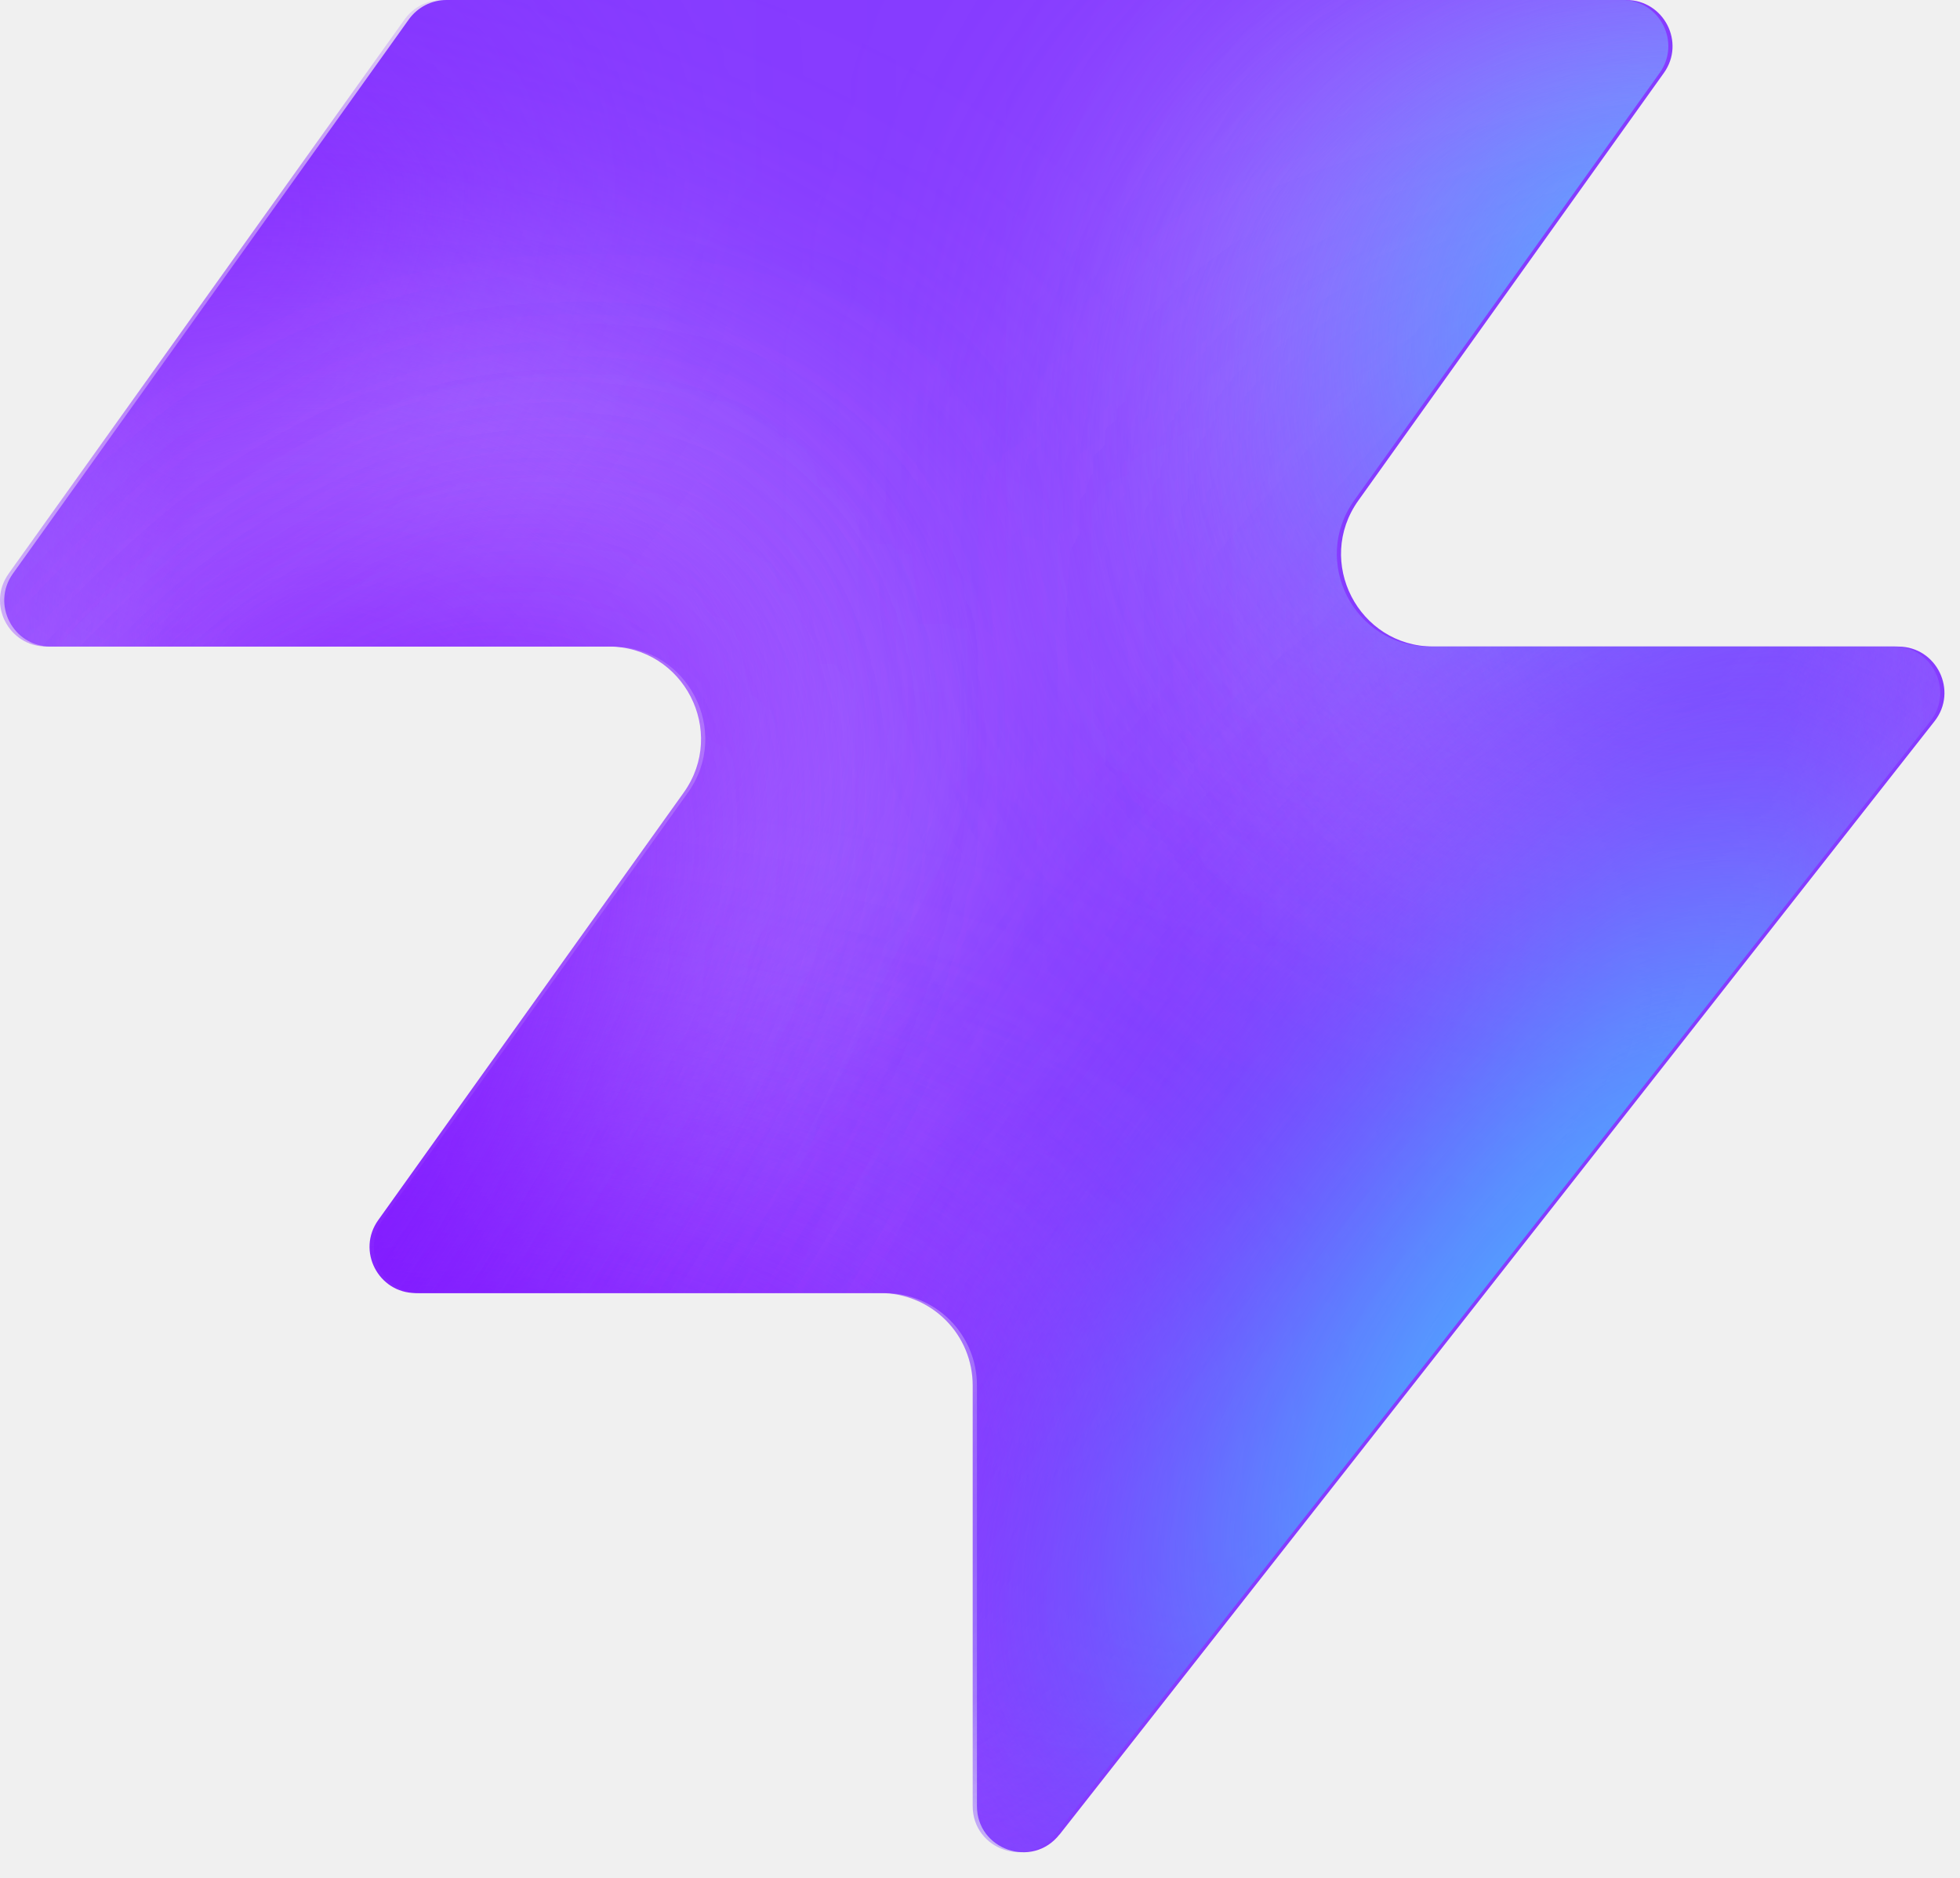
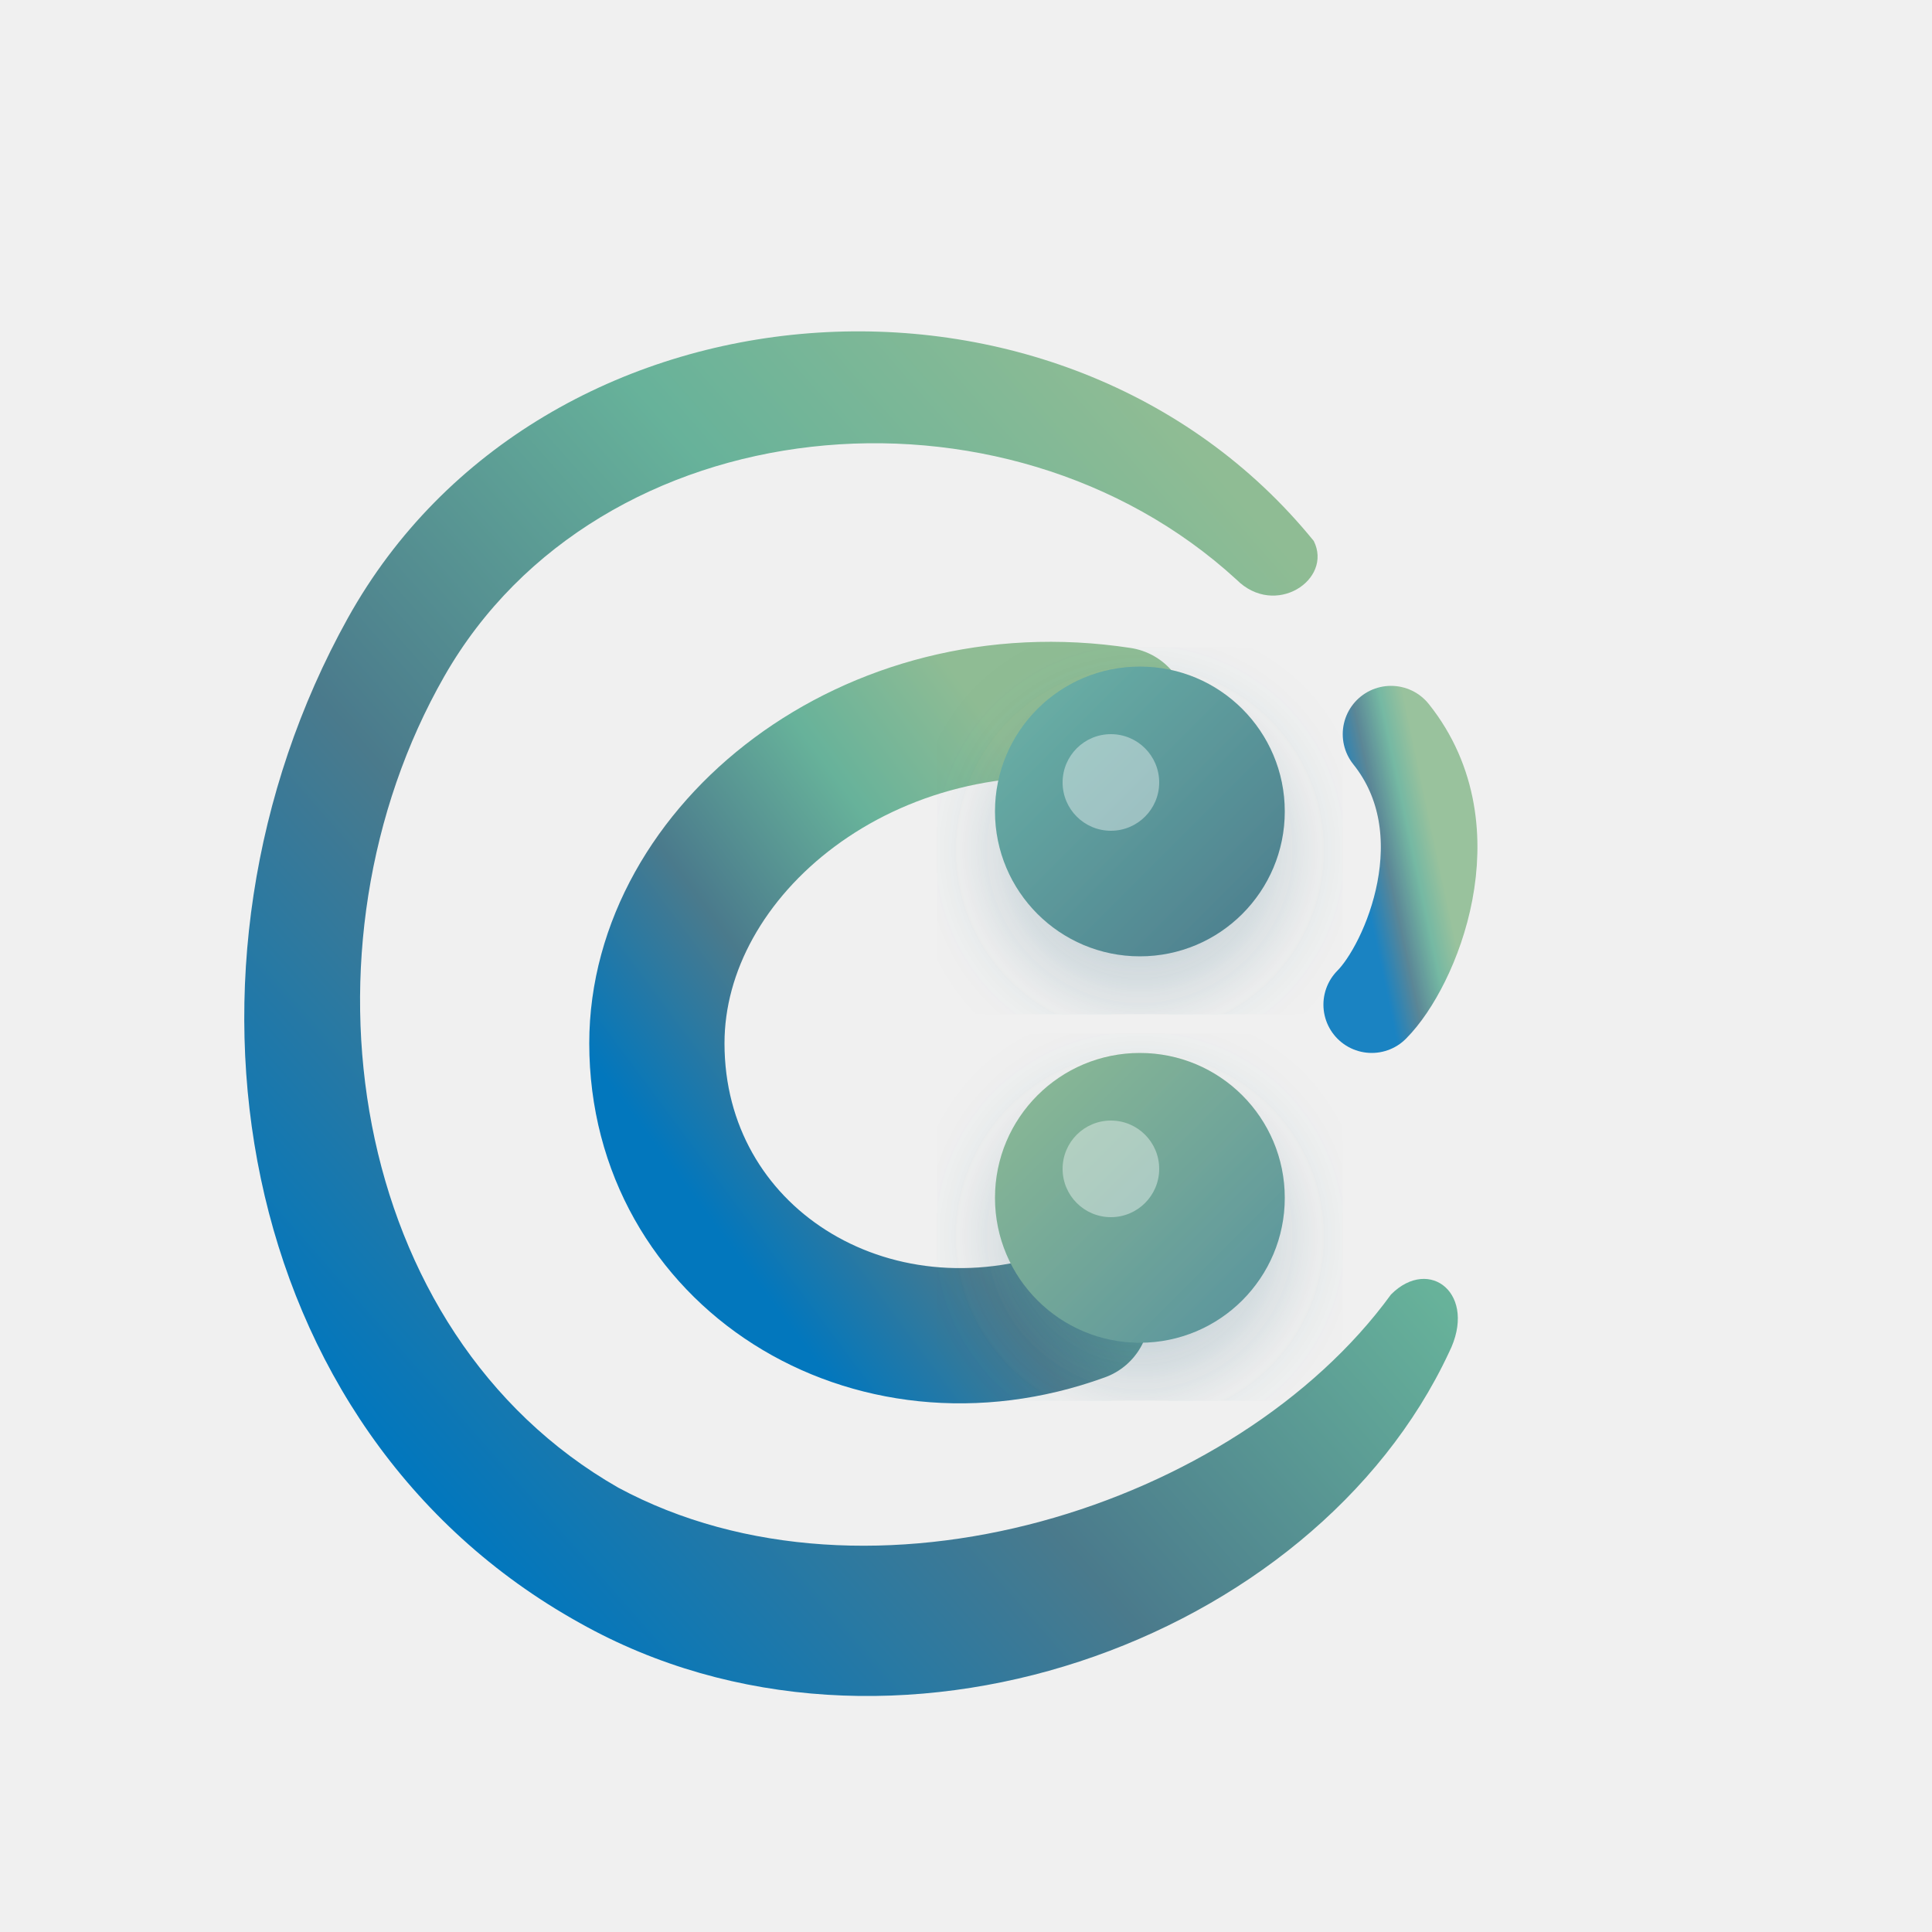
- <svg xmlns="http://www.w3.org/2000/svg" width="48" height="46" fill="none" viewBox="0 0 48 46">
-   <path fill="#863bff" d="M25.946 44.938c-.664.845-2.021.375-2.021-.698V33.937a2.26 2.26 0 0 0-2.262-2.262H10.287c-.92 0-1.456-1.04-.92-1.788l7.48-10.471c1.07-1.497 0-3.578-1.842-3.578H1.237c-.92 0-1.456-1.04-.92-1.788L10.013.474c.214-.297.556-.474.92-.474h28.894c.92 0 1.456 1.04.92 1.788l-7.48 10.471c-1.07 1.498 0 3.579 1.842 3.579h11.377c.943 0 1.473 1.088.89 1.83L25.947 44.94z" style="fill:#863bff;fill:color(display-p3 .525 .23 1);fill-opacity:1" />
-   <mask id="a" width="48" height="46" x="0" y="0" maskUnits="userSpaceOnUse" style="mask-type:alpha">
-     <path fill="#000" d="M25.842 44.938c-.664.844-2.021.375-2.021-.698V33.937a2.26 2.26 0 0 0-2.262-2.262H10.183c-.92 0-1.456-1.04-.92-1.788l7.48-10.471c1.07-1.498 0-3.579-1.842-3.579H1.133c-.92 0-1.456-1.04-.92-1.787L9.91.473c.214-.297.556-.474.92-.474h28.894c.92 0 1.456 1.04.92 1.788l-7.48 10.471c-1.07 1.498 0 3.578 1.842 3.578h11.377c.943 0 1.473 1.088.89 1.832L25.843 44.94z" style="fill:#000;fill-opacity:1" />
-   </mask>
-   <g mask="url(#a)">
-     <g filter="url(#b)">
-       <ellipse cx="5.508" cy="14.704" fill="#ede6ff" rx="5.508" ry="14.704" style="fill:#ede6ff;fill:color(display-p3 .927 .903 1);fill-opacity:1" transform="matrix(.00324 1 1 -.00324 -4.47 31.516)" />
-     </g>
-     <g filter="url(#c)">
-       <ellipse cx="10.399" cy="29.851" fill="#ede6ff" rx="10.399" ry="29.851" style="fill:#ede6ff;fill:color(display-p3 .927 .903 1);fill-opacity:1" transform="matrix(.00324 1 1 -.00324 -39.328 7.883)" />
-     </g>
-     <g filter="url(#d)">
-       <ellipse cx="5.508" cy="30.487" fill="#7e14ff" rx="5.508" ry="30.487" style="fill:#7e14ff;fill:color(display-p3 .492 .077 1);fill-opacity:1" transform="rotate(89.814 -25.913 -14.639)scale(1 -1)" />
-     </g>
-     <g filter="url(#e)">
-       <ellipse cx="5.508" cy="30.599" fill="#7e14ff" rx="5.508" ry="30.599" style="fill:#7e14ff;fill:color(display-p3 .492 .077 1);fill-opacity:1" transform="rotate(89.814 -32.644 -3.334)scale(1 -1)" />
-     </g>
-     <g filter="url(#f)">
-       <ellipse cx="5.508" cy="30.599" fill="#7e14ff" rx="5.508" ry="30.599" style="fill:#7e14ff;fill:color(display-p3 .492 .077 1);fill-opacity:1" transform="matrix(.00324 1 1 -.00324 -34.34 30.47)" />
-     </g>
-     <g filter="url(#g)">
-       <ellipse cx="14.072" cy="22.078" fill="#ede6ff" rx="14.072" ry="22.078" style="fill:#ede6ff;fill:color(display-p3 .927 .903 1);fill-opacity:1" transform="rotate(93.35 24.506 48.493)scale(-1 1)" />
-     </g>
-     <g filter="url(#h)">
-       <ellipse cx="3.47" cy="21.501" fill="#7e14ff" rx="3.47" ry="21.501" style="fill:#7e14ff;fill:color(display-p3 .492 .077 1);fill-opacity:1" transform="rotate(89.009 28.708 47.59)scale(-1 1)" />
-     </g>
-     <g filter="url(#i)">
-       <ellipse cx="3.47" cy="21.501" fill="#7e14ff" rx="3.47" ry="21.501" style="fill:#7e14ff;fill:color(display-p3 .492 .077 1);fill-opacity:1" transform="rotate(89.009 28.708 47.59)scale(-1 1)" />
-     </g>
-     <g filter="url(#j)">
-       <ellipse cx=".387" cy="8.972" fill="#7e14ff" rx="4.407" ry="29.108" style="fill:#7e14ff;fill:color(display-p3 .492 .077 1);fill-opacity:1" transform="rotate(39.51 .387 8.972)" />
-     </g>
-     <g filter="url(#k)">
-       <ellipse cx="47.523" cy="-6.092" fill="#7e14ff" rx="4.407" ry="29.108" style="fill:#7e14ff;fill:color(display-p3 .492 .077 1);fill-opacity:1" transform="rotate(37.892 47.523 -6.092)" />
-     </g>
-     <g filter="url(#l)">
-       <ellipse cx="41.412" cy="6.333" fill="#47bfff" rx="5.971" ry="9.665" style="fill:#47bfff;fill:color(display-p3 .28 .748 1);fill-opacity:1" transform="rotate(37.892 41.412 6.333)" />
-     </g>
-     <g filter="url(#m)">
-       <ellipse cx="-1.879" cy="38.332" fill="#7e14ff" rx="4.407" ry="29.108" style="fill:#7e14ff;fill:color(display-p3 .492 .077 1);fill-opacity:1" transform="rotate(37.892 -1.88 38.332)" />
-     </g>
-     <g filter="url(#n)">
-       <ellipse cx="-1.879" cy="38.332" fill="#7e14ff" rx="4.407" ry="29.108" style="fill:#7e14ff;fill:color(display-p3 .492 .077 1);fill-opacity:1" transform="rotate(37.892 -1.88 38.332)" />
-     </g>
-     <g filter="url(#o)">
-       <ellipse cx="35.651" cy="29.907" fill="#7e14ff" rx="4.407" ry="29.108" style="fill:#7e14ff;fill:color(display-p3 .492 .077 1);fill-opacity:1" transform="rotate(37.892 35.651 29.907)" />
-     </g>
-     <g filter="url(#p)">
-       <ellipse cx="38.418" cy="32.4" fill="#47bfff" rx="5.971" ry="15.297" style="fill:#47bfff;fill:color(display-p3 .28 .748 1);fill-opacity:1" transform="rotate(37.892 38.418 32.4)" />
-     </g>
-   </g>
+ <svg xmlns="http://www.w3.org/2000/svg" viewBox="0 0 100 100" fill="none">
  <defs>
-     <filter id="b" width="60.045" height="41.654" x="-19.77" y="16.149" color-interpolation-filters="sRGB" filterUnits="userSpaceOnUse">
-       <feFlood flood-opacity="0" result="BackgroundImageFix" />
-       <feBlend in="SourceGraphic" in2="BackgroundImageFix" result="shape" />
-       <feGaussianBlur result="effect1_foregroundBlur_2002_17158" stdDeviation="7.659" />
-     </filter>
-     <filter id="c" width="90.34" height="51.437" x="-54.613" y="-7.533" color-interpolation-filters="sRGB" filterUnits="userSpaceOnUse">
-       <feFlood flood-opacity="0" result="BackgroundImageFix" />
-       <feBlend in="SourceGraphic" in2="BackgroundImageFix" result="shape" />
-       <feGaussianBlur result="effect1_foregroundBlur_2002_17158" stdDeviation="7.659" />
-     </filter>
-     <filter id="d" width="79.355" height="29.4" x="-49.64" y="2.03" color-interpolation-filters="sRGB" filterUnits="userSpaceOnUse">
-       <feFlood flood-opacity="0" result="BackgroundImageFix" />
-       <feBlend in="SourceGraphic" in2="BackgroundImageFix" result="shape" />
-       <feGaussianBlur result="effect1_foregroundBlur_2002_17158" stdDeviation="4.596" />
-     </filter>
-     <filter id="e" width="79.579" height="29.4" x="-45.045" y="20.029" color-interpolation-filters="sRGB" filterUnits="userSpaceOnUse">
-       <feFlood flood-opacity="0" result="BackgroundImageFix" />
-       <feBlend in="SourceGraphic" in2="BackgroundImageFix" result="shape" />
-       <feGaussianBlur result="effect1_foregroundBlur_2002_17158" stdDeviation="4.596" />
-     </filter>
-     <filter id="f" width="79.579" height="29.4" x="-43.513" y="21.178" color-interpolation-filters="sRGB" filterUnits="userSpaceOnUse">
-       <feFlood flood-opacity="0" result="BackgroundImageFix" />
-       <feBlend in="SourceGraphic" in2="BackgroundImageFix" result="shape" />
-       <feGaussianBlur result="effect1_foregroundBlur_2002_17158" stdDeviation="4.596" />
-     </filter>
-     <filter id="g" width="74.749" height="58.852" x="15.756" y="-17.901" color-interpolation-filters="sRGB" filterUnits="userSpaceOnUse">
-       <feFlood flood-opacity="0" result="BackgroundImageFix" />
-       <feBlend in="SourceGraphic" in2="BackgroundImageFix" result="shape" />
-       <feGaussianBlur result="effect1_foregroundBlur_2002_17158" stdDeviation="7.659" />
-     </filter>
-     <filter id="h" width="61.377" height="25.362" x="23.548" y="2.284" color-interpolation-filters="sRGB" filterUnits="userSpaceOnUse">
-       <feFlood flood-opacity="0" result="BackgroundImageFix" />
-       <feBlend in="SourceGraphic" in2="BackgroundImageFix" result="shape" />
-       <feGaussianBlur result="effect1_foregroundBlur_2002_17158" stdDeviation="4.596" />
-     </filter>
-     <filter id="i" width="61.377" height="25.362" x="23.548" y="2.284" color-interpolation-filters="sRGB" filterUnits="userSpaceOnUse">
-       <feFlood flood-opacity="0" result="BackgroundImageFix" />
-       <feBlend in="SourceGraphic" in2="BackgroundImageFix" result="shape" />
-       <feGaussianBlur result="effect1_foregroundBlur_2002_17158" stdDeviation="4.596" />
-     </filter>
-     <filter id="j" width="56.045" height="63.649" x="-27.636" y="-22.853" color-interpolation-filters="sRGB" filterUnits="userSpaceOnUse">
-       <feFlood flood-opacity="0" result="BackgroundImageFix" />
-       <feBlend in="SourceGraphic" in2="BackgroundImageFix" result="shape" />
-       <feGaussianBlur result="effect1_foregroundBlur_2002_17158" stdDeviation="4.596" />
-     </filter>
-     <filter id="k" width="54.814" height="64.646" x="20.116" y="-38.415" color-interpolation-filters="sRGB" filterUnits="userSpaceOnUse">
-       <feFlood flood-opacity="0" result="BackgroundImageFix" />
-       <feBlend in="SourceGraphic" in2="BackgroundImageFix" result="shape" />
-       <feGaussianBlur result="effect1_foregroundBlur_2002_17158" stdDeviation="4.596" />
-     </filter>
-     <filter id="l" width="33.541" height="35.313" x="24.641" y="-11.323" color-interpolation-filters="sRGB" filterUnits="userSpaceOnUse">
-       <feFlood flood-opacity="0" result="BackgroundImageFix" />
-       <feBlend in="SourceGraphic" in2="BackgroundImageFix" result="shape" />
-       <feGaussianBlur result="effect1_foregroundBlur_2002_17158" stdDeviation="4.596" />
-     </filter>
-     <filter id="m" width="54.814" height="64.646" x="-29.286" y="6.009" color-interpolation-filters="sRGB" filterUnits="userSpaceOnUse">
-       <feFlood flood-opacity="0" result="BackgroundImageFix" />
-       <feBlend in="SourceGraphic" in2="BackgroundImageFix" result="shape" />
-       <feGaussianBlur result="effect1_foregroundBlur_2002_17158" stdDeviation="4.596" />
-     </filter>
-     <filter id="n" width="54.814" height="64.646" x="-29.286" y="6.009" color-interpolation-filters="sRGB" filterUnits="userSpaceOnUse">
-       <feFlood flood-opacity="0" result="BackgroundImageFix" />
-       <feBlend in="SourceGraphic" in2="BackgroundImageFix" result="shape" />
-       <feGaussianBlur result="effect1_foregroundBlur_2002_17158" stdDeviation="4.596" />
-     </filter>
-     <filter id="o" width="54.814" height="64.646" x="8.244" y="-2.416" color-interpolation-filters="sRGB" filterUnits="userSpaceOnUse">
-       <feFlood flood-opacity="0" result="BackgroundImageFix" />
-       <feBlend in="SourceGraphic" in2="BackgroundImageFix" result="shape" />
-       <feGaussianBlur result="effect1_foregroundBlur_2002_17158" stdDeviation="4.596" />
-     </filter>
-     <filter id="p" width="39.409" height="43.623" x="18.713" y="10.588" color-interpolation-filters="sRGB" filterUnits="userSpaceOnUse">
-       <feFlood flood-opacity="0" result="BackgroundImageFix" />
-       <feBlend in="SourceGraphic" in2="BackgroundImageFix" result="shape" />
-       <feGaussianBlur result="effect1_foregroundBlur_2002_17158" stdDeviation="4.596" />
+     <linearGradient id="cirvyGrad" x1="15%" y1="85%" x2="85%" y2="15%">
+       <stop offset="0%" stop-color="#0277bd" />
+       <stop offset="35%" stop-color="#4A7A8C" />
+       <stop offset="70%" stop-color="#67b29a" />
+       <stop offset="100%" stop-color="#8FBC94" />
+     </linearGradient>
+     <linearGradient id="cirvyDotGrad1" x1="0%" y1="0%" x2="100%" y2="100%">
+       <stop offset="0%" stop-color="#6db5a8" />
+       <stop offset="100%" stop-color="#4A7A8C" />
+     </linearGradient>
+     <linearGradient id="cirvyDotGrad2" x1="0%" y1="0%" x2="100%" y2="100%">
+       <stop offset="0%" stop-color="#8FBC94" />
+       <stop offset="100%" stop-color="#55919e" />
+     </linearGradient>
+     <filter id="softGlow" x="-20%" y="-20%" width="140%" height="140%">
+       <feDropShadow dx="0" dy="2" stdDeviation="2" flood-color="#4A7A8C" flood-opacity="0.25" />
    </filter>
  </defs>
+   <path d="M 68 28 C 55 12, 28 14, 18 32 C 8 50, 12 74, 30 84 C 46 93, 68 85, 75 70 C 76.5 67, 74 65, 72 67 C 64 78, 45 84, 32 77 C 18 69, 15 49, 23 35 C 31 21, 52 19, 64 30 C 66 32, 69 30, 68 28 Z" fill="url(#cirvyGrad)" />
+   <path d="M 58 37 C 45 35, 34 44, 34 54 C 34 65, 45 72, 56 68" stroke="url(#cirvyGrad)" stroke-width="7" stroke-linecap="round" fill="none" />
+   <path d="M 72 38 C 76 43, 73 50, 71 52" stroke="url(#cirvyGrad)" stroke-width="5" stroke-linecap="round" fill="none" opacity="0.9" />
+   <circle cx="59" cy="42" r="7.5" fill="url(#cirvyDotGrad1)" filter="url(#softGlow)" />
+   <circle cx="57.5" cy="40.5" r="2.5" fill="#ffffff" opacity="0.4" />
+   <circle cx="59" cy="62" r="7.5" fill="url(#cirvyDotGrad2)" filter="url(#softGlow)" />
+   <circle cx="57.5" cy="60.5" r="2.5" fill="#ffffff" opacity="0.4" />
</svg>
